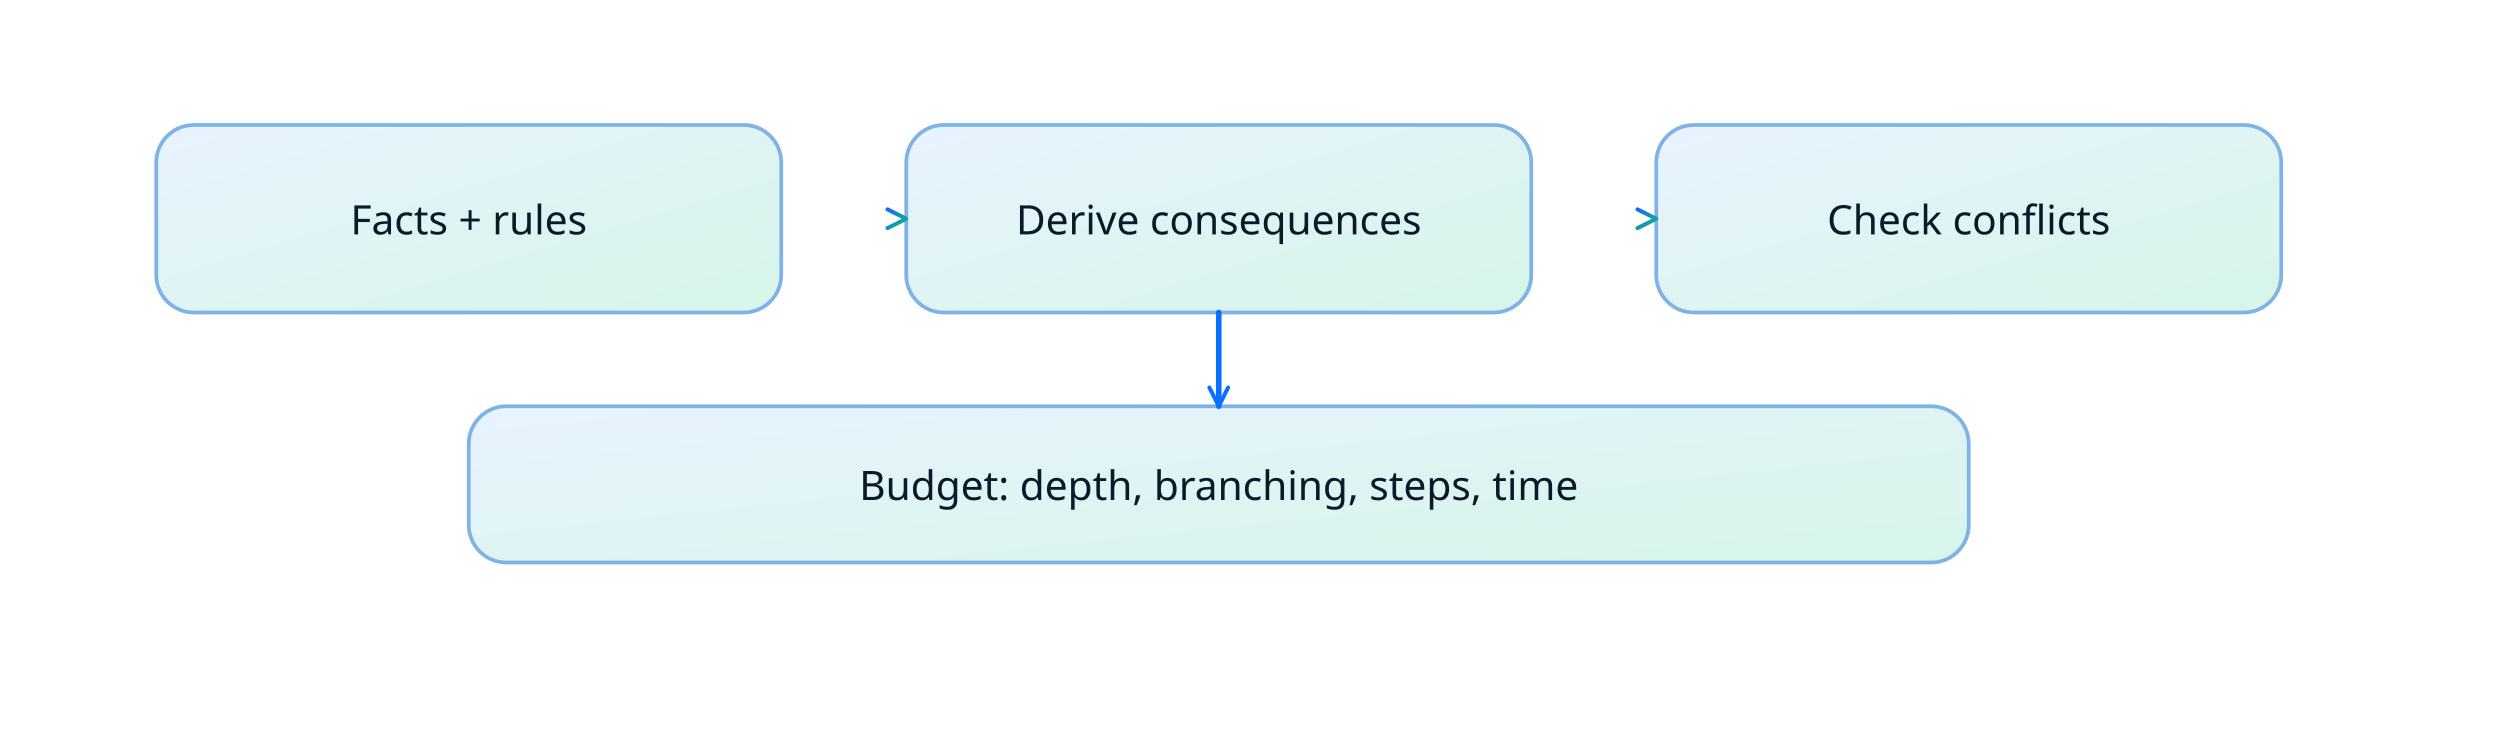
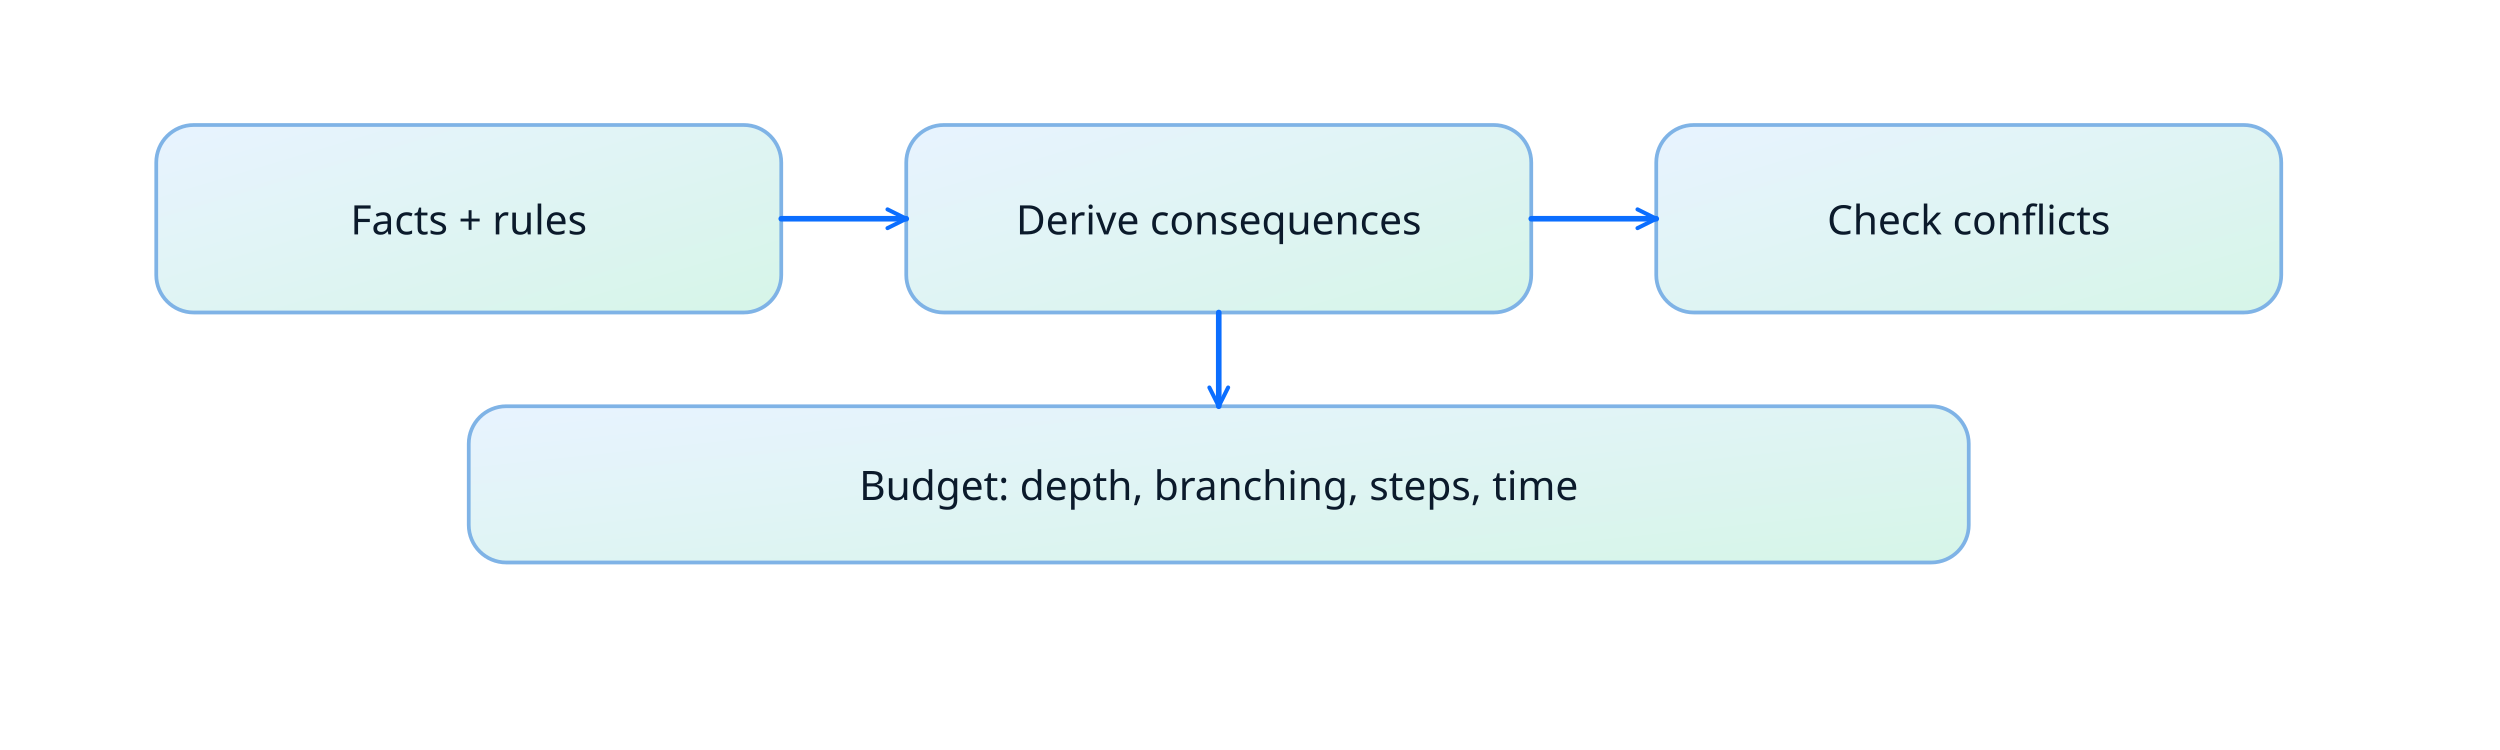
<svg xmlns="http://www.w3.org/2000/svg" viewBox="0 0 800 240" role="img" aria-label="Bounded closure diagram">
  <defs>
    <linearGradient id="sky" x1="0" y1="0" x2="1" y2="1">
      <stop offset="0" stop-color="#e8f3ff" />
      <stop offset="1" stop-color="#d6f5e8" />
    </linearGradient>
    <linearGradient id="deep" x1="0" y1="0" x2="1" y2="1">
      <stop offset="0" stop-color="#0b6eff" />
      <stop offset="1" stop-color="#16b879" />
    </linearGradient>
-     <marker id="arrowhead-deep" markerWidth="8" markerHeight="8" refX="7" refY="4" orient="auto" markerUnits="userSpaceOnUse">
-       <path d="M 1 1 L 7 4 L 1 7" fill="none" stroke="url(#deep)" stroke-width="1.3" stroke-linecap="round" stroke-linejoin="round" />
-     </marker>
    <marker id="arrowhead-0b6eff" markerWidth="8" markerHeight="8" refX="7" refY="4" orient="auto" markerUnits="userSpaceOnUse">
      <path d="M 1 1 L 7 4 L 1 7" fill="none" stroke="#0b6eff" stroke-width="1.3" stroke-linecap="round" stroke-linejoin="round" />
    </marker>
  </defs>
  <rect x="50" y="40" rx="12" ry="12" width="200" height="60" fill="url(#sky)" stroke="#7fb3e6" stroke-width="1.2" />
  <text x="150" y="75" text-anchor="middle" font-size="13" fill="#0b1a2b" font-family="Space Grotesk">Facts + rules</text>
  <rect x="290" y="40" rx="12" ry="12" width="200" height="60" fill="url(#sky)" stroke="#7fb3e6" stroke-width="1.2" />
  <text x="390" y="75" text-anchor="middle" font-size="13" fill="#0b1a2b" font-family="Space Grotesk">Derive consequences</text>
  <rect x="530" y="40" rx="12" ry="12" width="200" height="60" fill="url(#sky)" stroke="#7fb3e6" stroke-width="1.2" />
  <text x="630" y="75" text-anchor="middle" font-size="13" fill="#0b1a2b" font-family="Space Grotesk">Check conflicts</text>
-   <line x1="250" y1="70" x2="290" y2="70" stroke="url(#deep)" stroke-width="1.8" stroke-linecap="round" marker-end="url(#arrowhead-deep)" />
-   <line x1="490" y1="70" x2="530" y2="70" stroke="url(#deep)" stroke-width="1.8" stroke-linecap="round" marker-end="url(#arrowhead-deep)" />
+   <line x1="250" y1="70" x2="290" y2="70" stroke="#0b6eff" stroke-width="1.8" stroke-linecap="round" marker-end="url(#arrowhead-0b6eff)" />
+   <line x1="490" y1="70" x2="530" y2="70" stroke="#0b6eff" stroke-width="1.8" stroke-linecap="round" marker-end="url(#arrowhead-0b6eff)" />
  <rect x="150" y="130" rx="12" ry="12" width="480" height="50" fill="url(#sky)" stroke="#7fb3e6" stroke-width="1.2" />
  <text x="390" y="160" text-anchor="middle" font-size="13" fill="#0b1a2b" font-family="Space Grotesk">Budget: depth, branching, steps, time</text>
  <line x1="390" y1="100" x2="390" y2="130" stroke="#0b6eff" stroke-width="1.8" stroke-linecap="round" marker-end="url(#arrowhead-0b6eff)" />
</svg>
